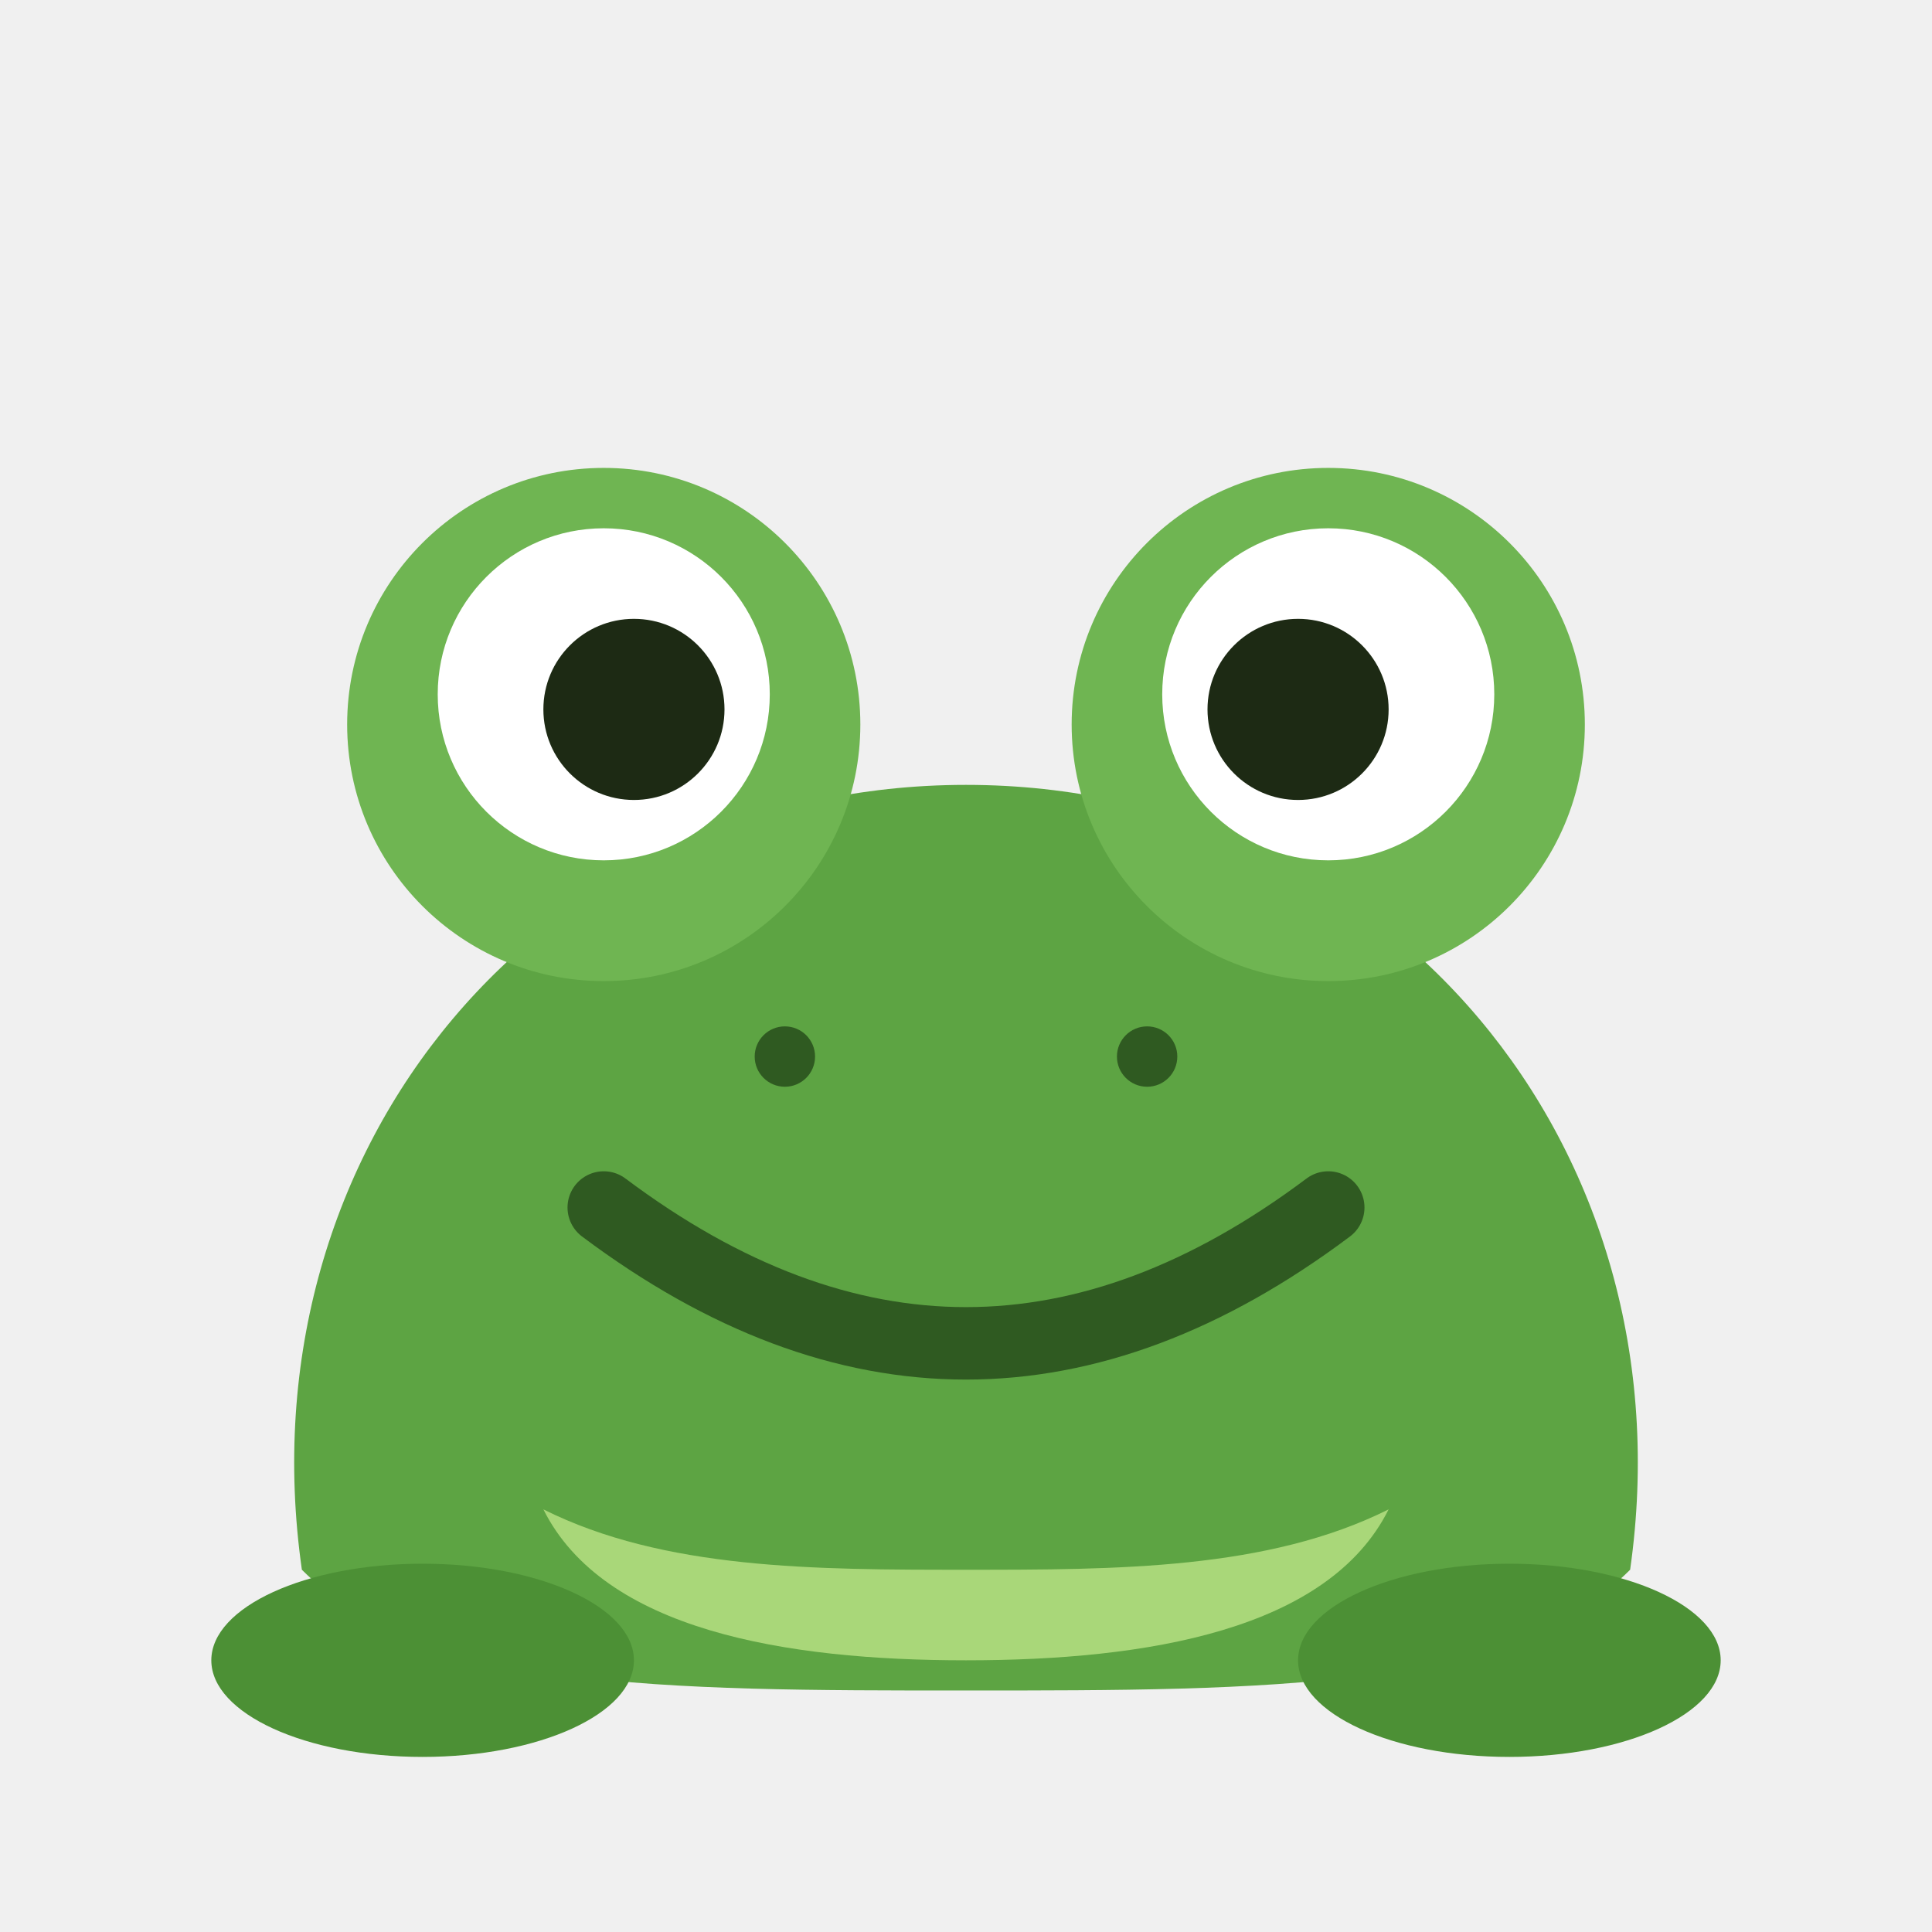
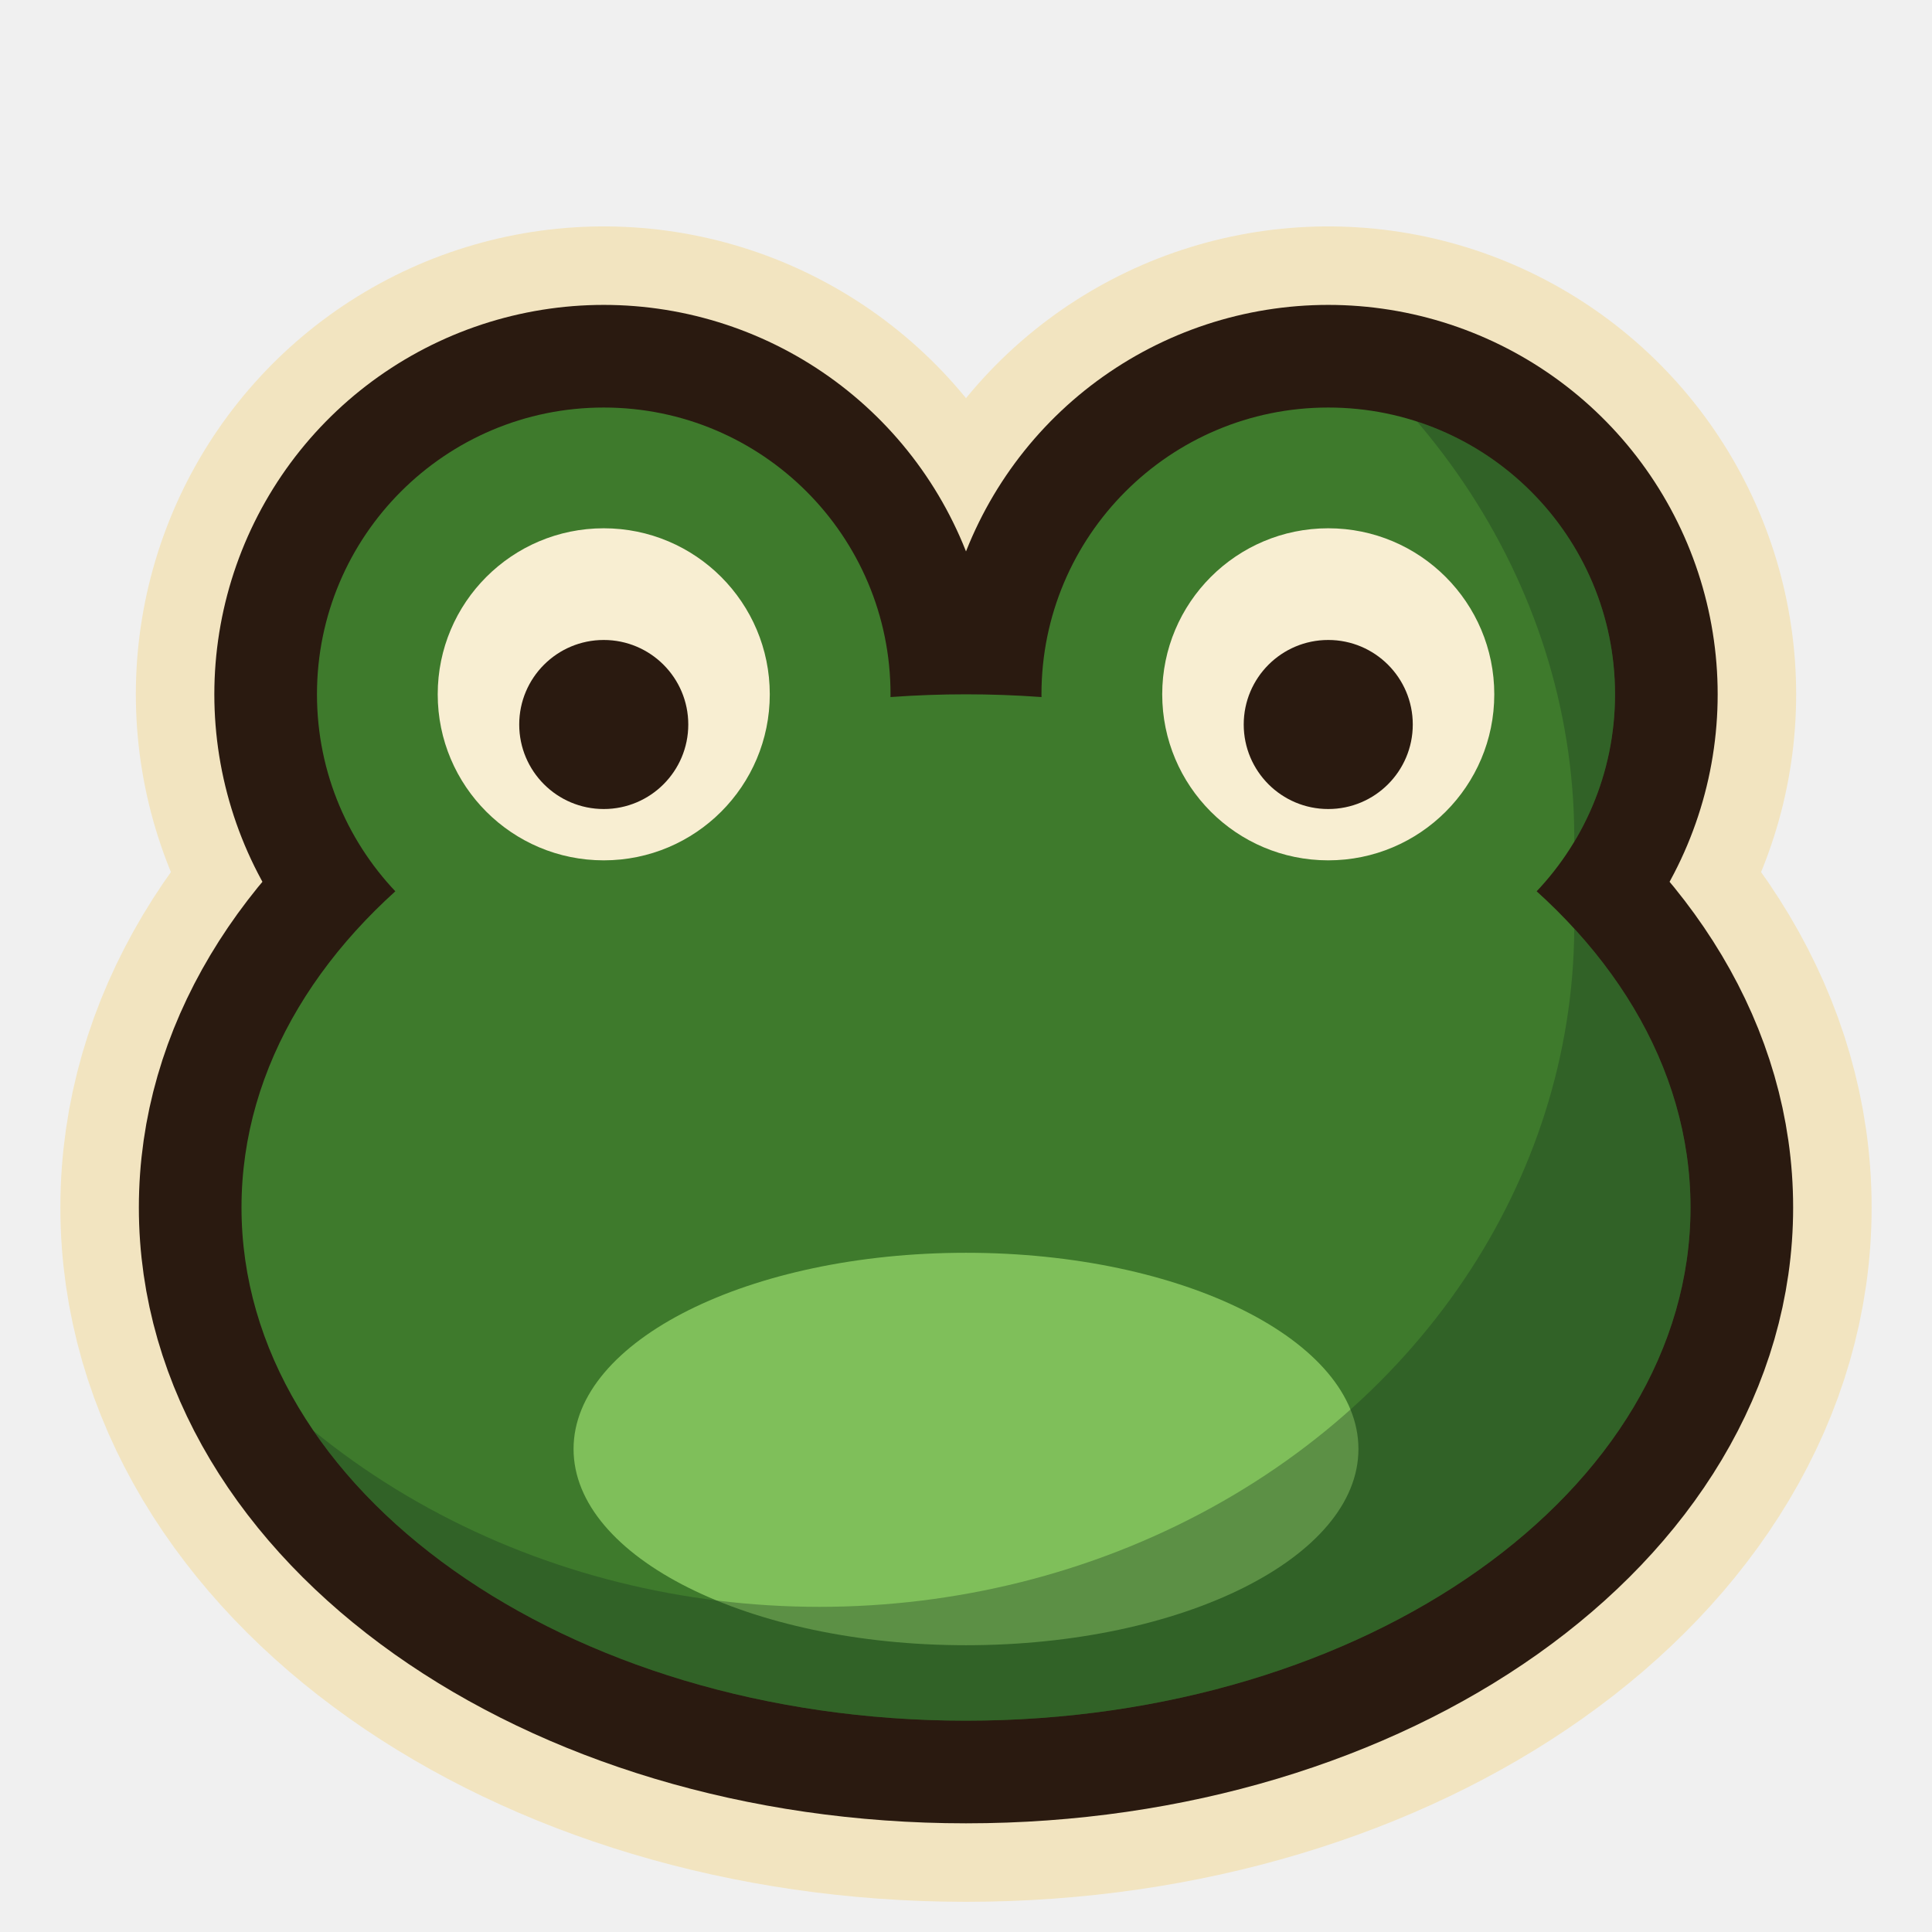
- <svg xmlns="http://www.w3.org/2000/svg" viewBox="0 0 64 64" role="img" aria-label="Frog">
-   <path d="M10 52c-2-14 8-26 22-26s24 12 22 26c-4 4-12 4-22 4s-18 0-22-4z" fill="#5da443" />
-   <path d="M18 50c2 4 8 5 14 5s12-1 14-5c-4 2-9 2-14 2s-10 0-14-2z" fill="#a9d779" />
-   <circle cx="20" cy="24" r="8.5" fill="#6fb552" />
-   <circle cx="44" cy="24" r="8.5" fill="#6fb552" />
-   <circle cx="20" cy="23" r="5.5" fill="#fff" />
-   <circle cx="44" cy="23" r="5.5" fill="#fff" />
-   <circle cx="21" cy="23.5" r="3" fill="#1d2a14" />
-   <circle cx="43" cy="23.5" r="3" fill="#1d2a14" />
-   <path d="M20 40q12 9 24 0" fill="none" stroke="#2f5a21" stroke-width="2.4" stroke-linecap="round" />
-   <circle cx="26" cy="35" r="1" fill="#2f5a21" />
-   <circle cx="38" cy="35" r="1" fill="#2f5a21" />
-   <ellipse cx="14" cy="55" rx="7" ry="3.2" fill="#4c9035" />
-   <ellipse cx="50" cy="55" rx="7" ry="3.2" fill="#4c9035" />
+ <svg xmlns="http://www.w3.org/2000/svg" viewBox="0 0 64 64" role="img" aria-label="frog">
+   <g fill="#f2e4c0" stroke="#f2e4c0" stroke-linejoin="round" stroke-linecap="round">
+     <ellipse cx="32" cy="40" rx="24" ry="17" stroke-width="12" />
+     <path stroke-width="31" d="M20 23h0M44 23h0" />
+   </g>
+   <g fill="#2a1a10" stroke="#2a1a10" stroke-linejoin="round" stroke-linecap="round">
+     <ellipse cx="32" cy="40" rx="24" ry="17" stroke-width="6.8" />
+     <path stroke-width="25.8" d="M20 23h0M44 23h0" />
+   </g>
+   <path fill="#3e7a2c" d="M8 40a24 17 0 1 1 48 0a24 17 0 1 1-48 0zM10.5 23a9.5 9.5 0 1 1 19 0a9.5 9.5 0 1 1-19 0zM34.5 23a9.5 9.5 0 1 1 19 0a9.5 9.5 0 1 1-19 0z" />
+   <path fill="#f8eed2" d="M14.5 23a5.5 5.5 0 1 1 11 0a5.5 5.5 0 1 1-11 0zM38.5 23a5.5 5.5 0 1 1 11 0a5.5 5.5 0 1 1-11 0z" />
+   <path fill="#2a1a10" d="M17.2 24a2.8 2.8 0 1 1 5.6 0a2.8 2.8 0 1 1-5.6 0zM41.2 24a2.8 2.8 0 1 1 5.6 0a2.8 2.8 0 1 1-5.6 0z" />
+   <ellipse cx="32" cy="48" rx="13" ry="6.5" fill="#7fbf5a" />
+   <defs>
+     <clipPath id="hl-ico-frog">
+       <path d="M8 40a24 17 0 1 1 48 0a24 17 0 1 1-48 0zM10.5 23a9.5 9.5 0 1 1 19 0a9.5 9.5 0 1 1-19 0zM34.5 23a9.5 9.5 0 1 1 19 0a9.5 9.5 0 1 1-19 0z" />
+     </clipPath>
+   </defs>
+   <path d="M4 9.5h56v51.5h-56zM2.2 29.2a25 22.6 0 1 0 49.9 0a25 22.6 0 1 0-49.9 0z" fill="#17361c" opacity=".34" fill-rule="evenodd" clip-path="url(#hl-ico-frog)" />
</svg>
